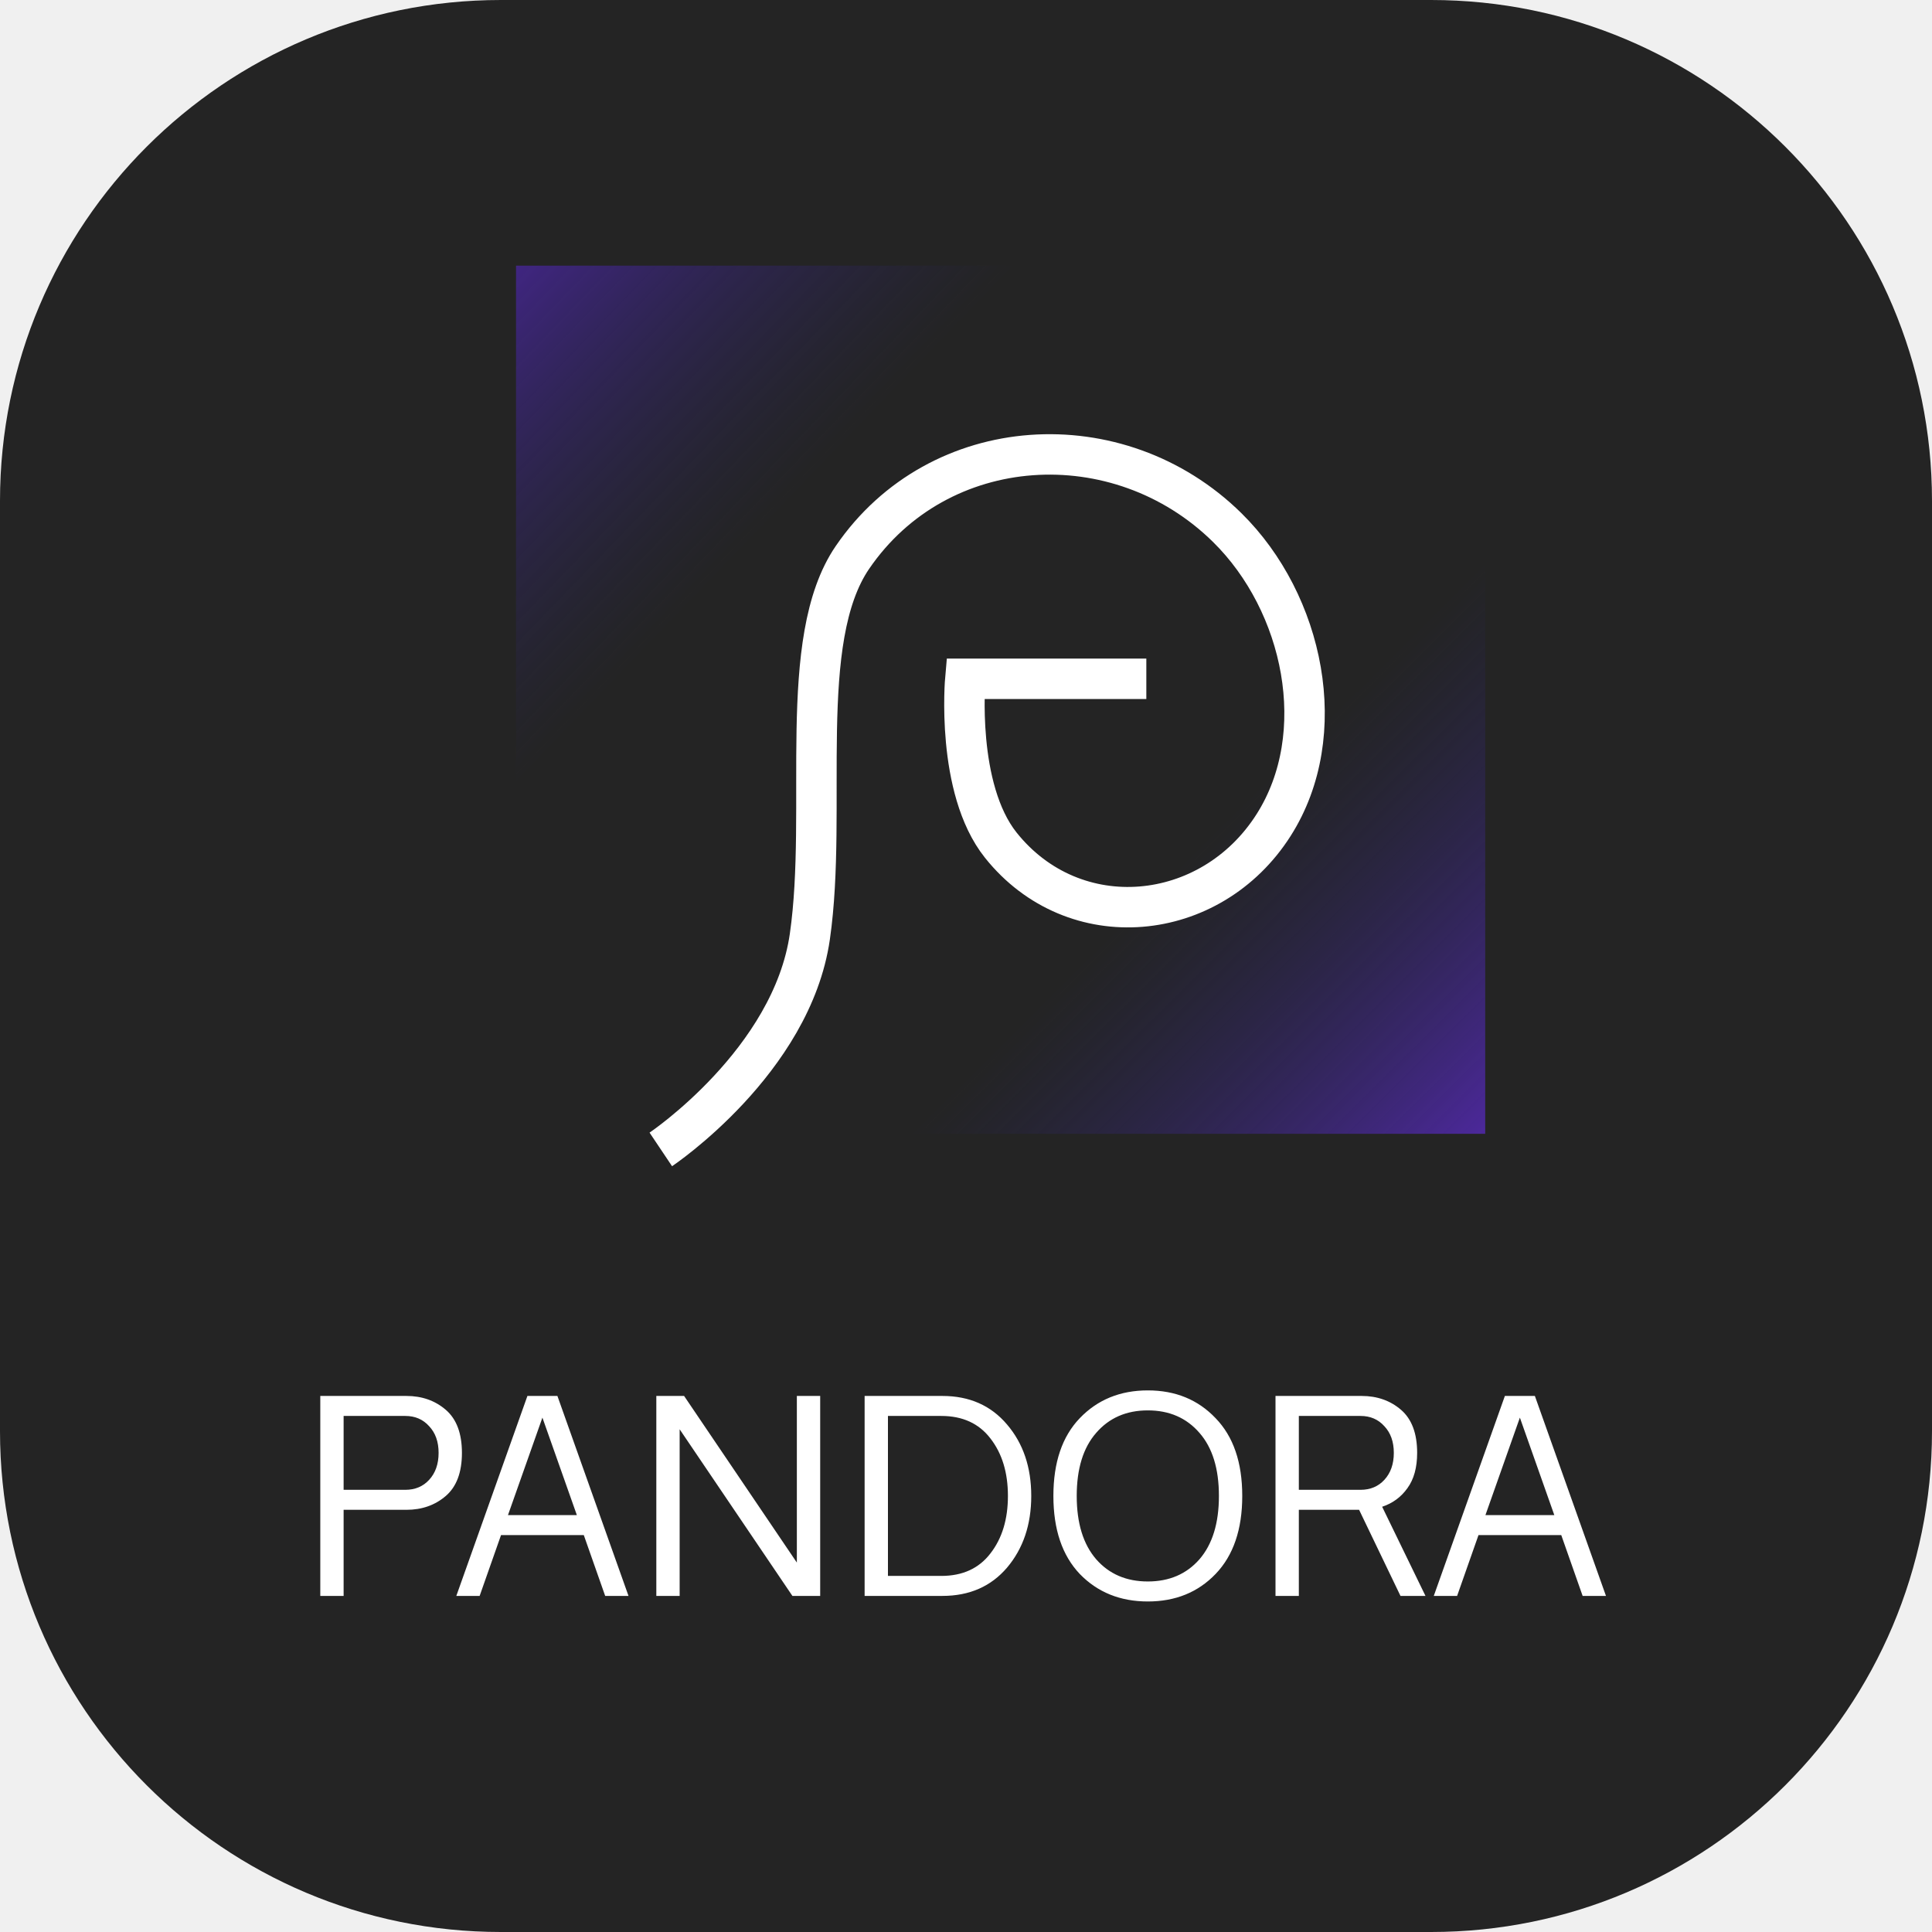
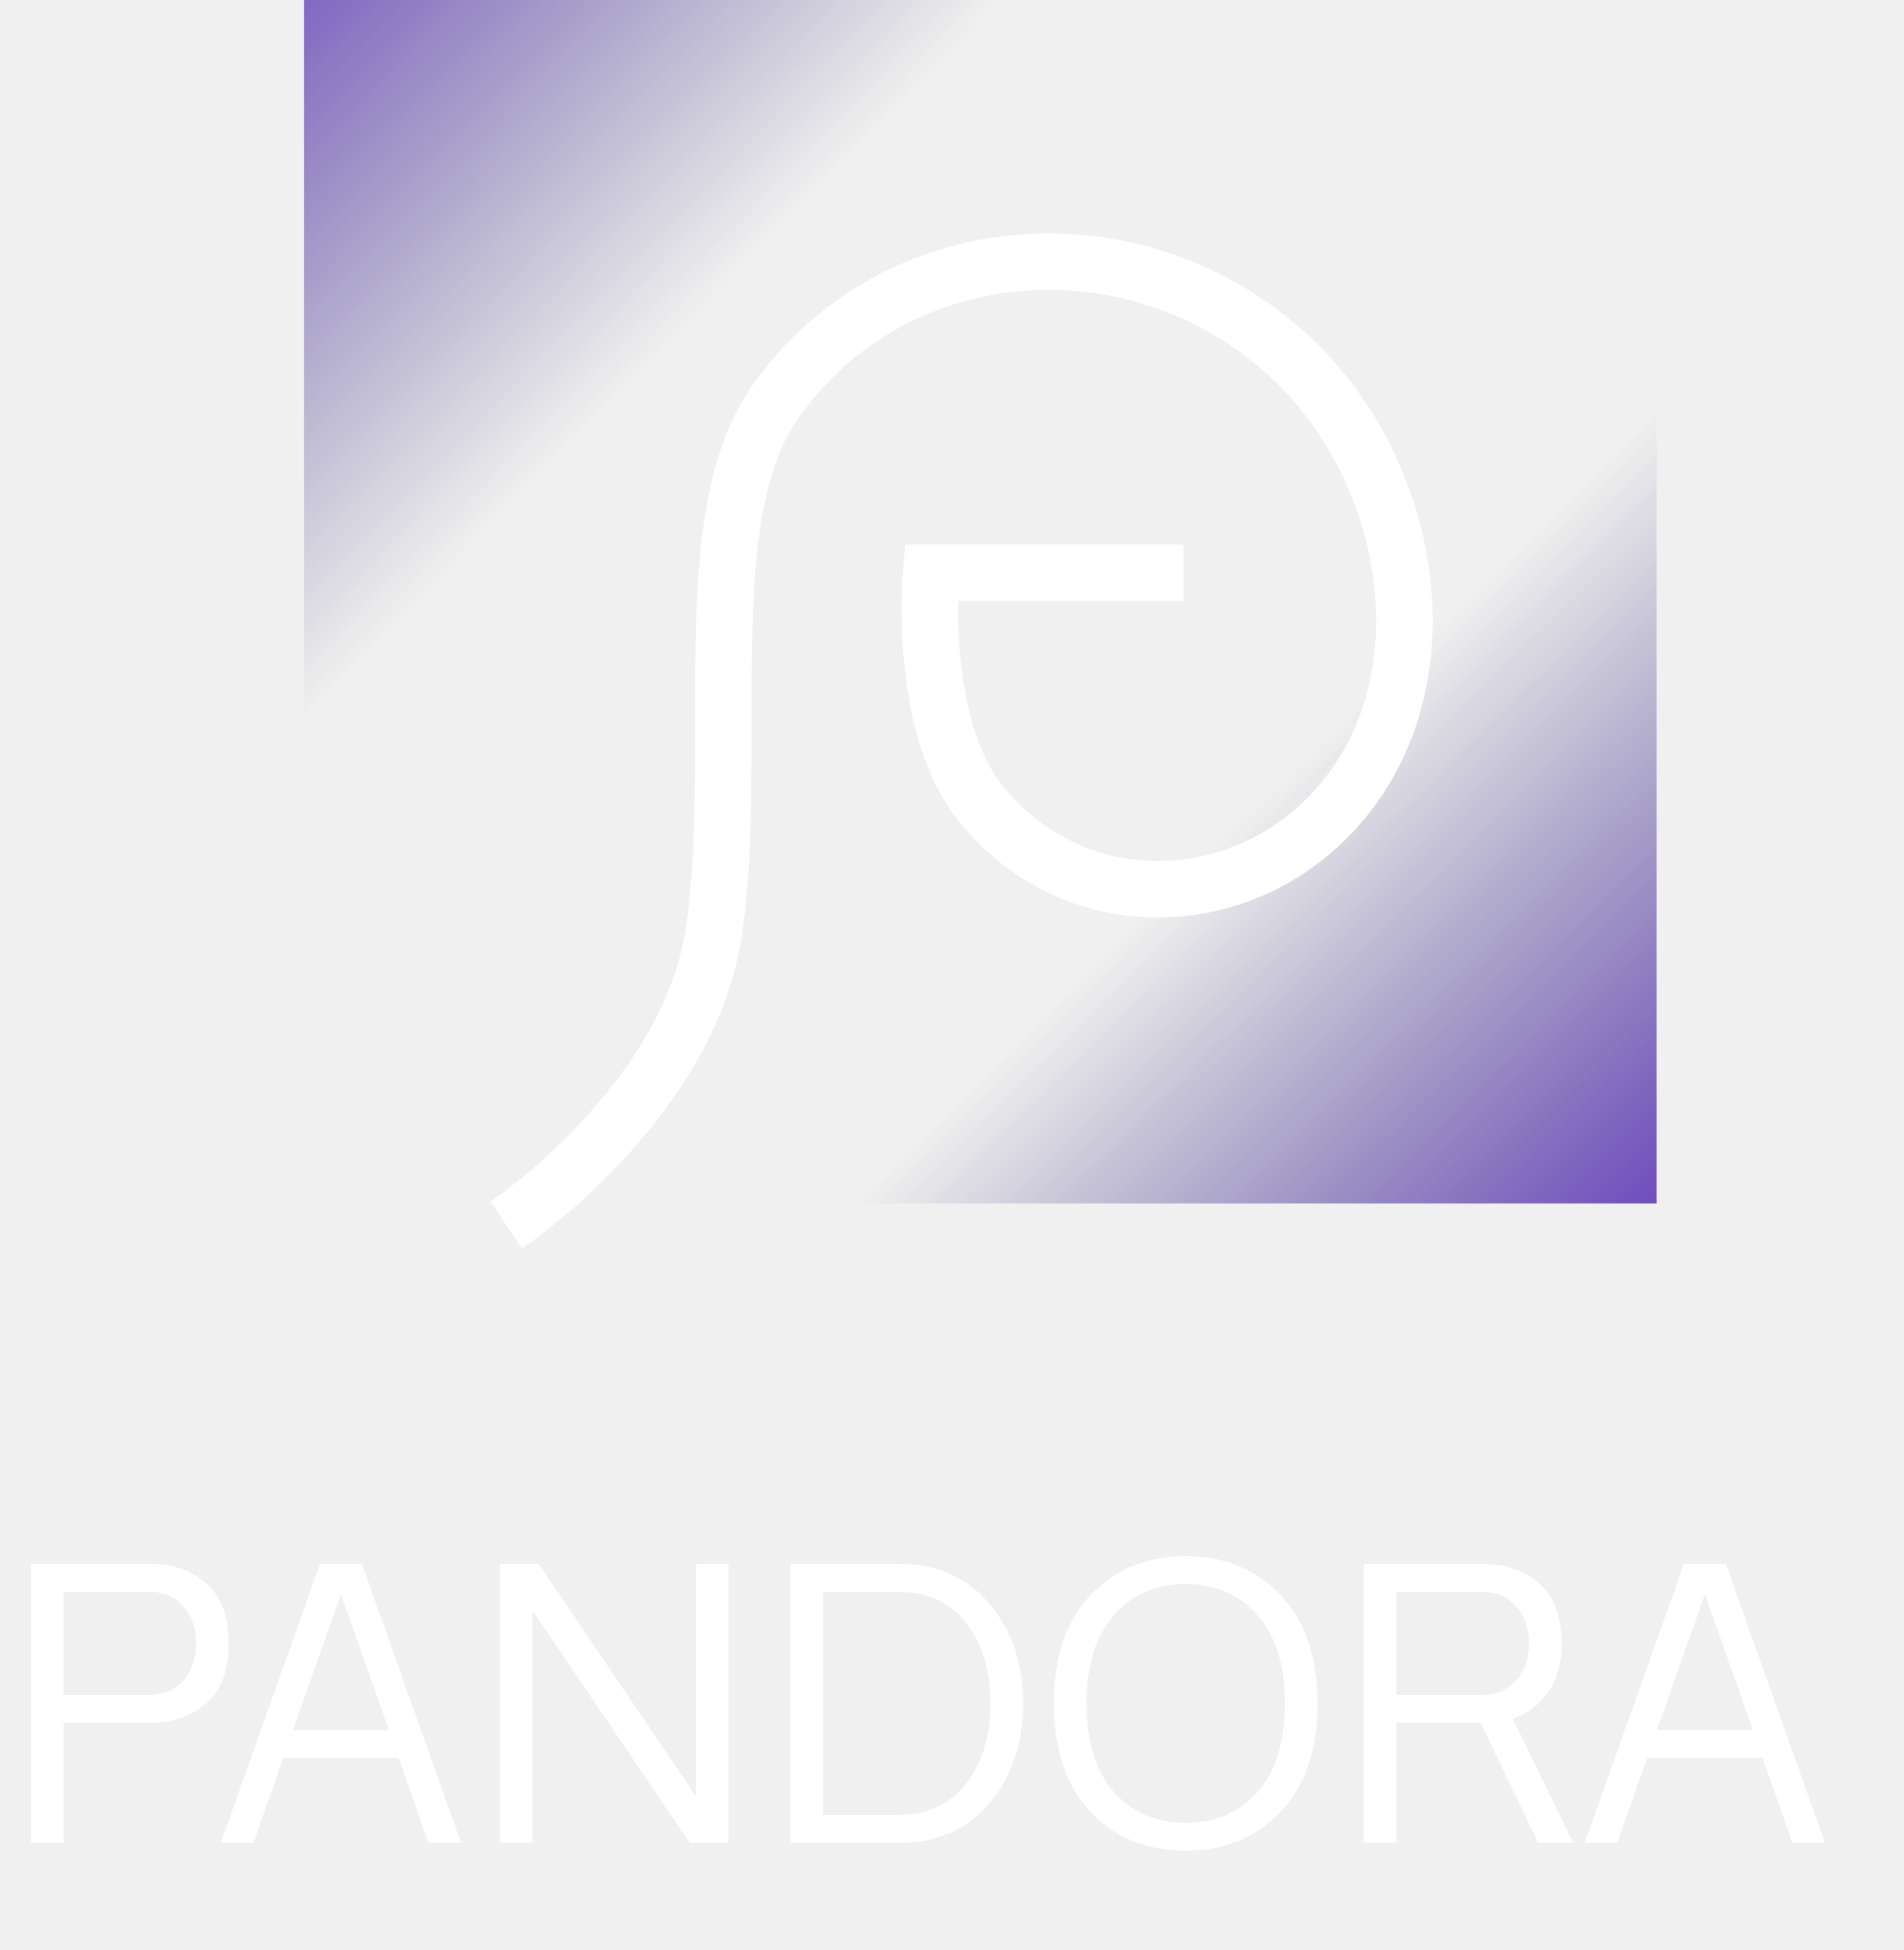
- <svg xmlns="http://www.w3.org/2000/svg" width="270" height="270" viewBox="0 0 270 270" fill="none">
-   <rect width="270" height="270" rx="70" fill="#242424" />
-   <path d="M48.021 208.205H56.637C58.008 208.205 59.121 207.739 59.975 206.808C60.855 205.85 61.295 204.595 61.295 203.043C61.295 201.49 60.855 200.248 59.975 199.317C59.121 198.359 58.008 197.881 56.637 197.881H48.021V208.205ZM44.761 223.031V195.086H56.792C58.966 195.086 60.803 195.733 62.304 197.027C63.804 198.321 64.555 200.326 64.555 203.043C64.555 205.76 63.804 207.765 62.304 209.059C60.803 210.352 58.966 210.999 56.792 210.999H48.021V223.031H44.761ZM67.031 223.031H63.771L73.707 195.086H77.899L87.835 223.031H84.575L81.586 214.531H70.02L67.031 223.031ZM80.616 211.737L75.803 198.114L70.99 211.737H80.616ZM91.722 223.031V195.086H95.603L111.361 218.374V195.086H114.622V223.031H110.74L94.982 199.744V223.031H91.722ZM124.092 220.237H131.544C134.519 220.237 136.809 219.189 138.414 217.093C140.044 214.997 140.859 212.319 140.859 209.059C140.859 205.798 140.044 203.12 138.414 201.025C136.809 198.929 134.519 197.881 131.544 197.881H124.092V220.237ZM120.832 223.031V195.086H131.699C135.477 195.086 138.491 196.419 140.742 199.084C142.993 201.723 144.119 205.048 144.119 209.059C144.119 213.069 142.993 216.407 140.742 219.072C138.491 221.712 135.477 223.031 131.699 223.031H120.832ZM153.191 200.248C151.379 202.318 150.474 205.255 150.474 209.059C150.474 212.862 151.379 215.812 153.191 217.908C155.002 219.978 157.408 221.013 160.41 221.013C163.411 221.013 165.818 219.978 167.629 217.908C169.44 215.812 170.346 212.862 170.346 209.059C170.346 205.255 169.44 202.318 167.629 200.248C165.818 198.152 163.411 197.104 160.41 197.104C157.408 197.104 155.002 198.152 153.191 200.248ZM150.901 219.965C148.442 217.378 147.213 213.742 147.213 209.059C147.213 204.375 148.442 200.753 150.901 198.191C153.385 195.604 156.554 194.31 160.41 194.31C164.265 194.31 167.422 195.604 169.88 198.191C172.364 200.753 173.606 204.375 173.606 209.059C173.606 213.742 172.364 217.378 169.88 219.965C167.422 222.527 164.265 223.808 160.41 223.808C156.554 223.808 153.385 222.527 150.901 219.965ZM181.515 208.205H190.131C191.502 208.205 192.615 207.739 193.469 206.808C194.349 205.85 194.788 204.595 194.788 203.043C194.788 201.49 194.349 200.248 193.469 199.317C192.615 198.359 191.502 197.881 190.131 197.881H181.515V208.205ZM178.254 223.031V195.086H190.286C192.46 195.086 194.297 195.733 195.798 197.027C197.298 198.321 198.049 200.326 198.049 203.043C198.049 205.087 197.596 206.73 196.69 207.972C195.81 209.214 194.633 210.081 193.158 210.572L199.213 223.031H195.72L189.937 210.999H181.515V223.031H178.254ZM203.633 223.031H200.373L210.309 195.086H214.501L224.437 223.031H221.176L218.188 214.531H206.622L203.633 223.031ZM217.217 211.737L212.405 198.114L207.592 211.737H217.217Z" fill="white" />
-   <rect x="72.114" y="37.125" width="97.951" height="83.827" fill="url(#paint0_linear)" />
-   <rect x="207.561" y="158.451" width="97.951" height="83.827" transform="rotate(180 207.561 158.451)" fill="url(#paint1_linear)" />
-   <path d="M160.201 94.861L134.905 94.861C134.905 94.861 133.534 110.175 139.858 118.108C150.091 130.943 169.207 129.141 178.003 115.282C186.059 102.586 182.223 84.281 171.509 73.731C156.309 58.763 131.176 60.289 119.133 77.898C111.211 89.479 115.734 113.065 113.181 130.872C110.675 148.35 92.349 160.633 92.349 160.633" stroke="white" stroke-width="5.651" />
+ <svg xmlns="http://www.w3.org/2000/svg" width="124" height="127" viewBox="0 0 124 127" fill="none">
+   <path d="M4.139 110.385H9.742C10.634 110.385 11.357 110.082 11.913 109.476C12.485 108.853 12.771 108.037 12.771 107.028C12.771 106.018 12.485 105.211 11.913 104.605C11.357 103.982 10.634 103.671 9.742 103.671H4.139V110.385ZM2.019 120.026V101.854H9.843C11.257 101.854 12.451 102.274 13.427 103.116C14.403 103.957 14.891 105.261 14.891 107.028C14.891 108.795 14.403 110.099 13.427 110.94C12.451 111.781 11.257 112.202 9.843 112.202H4.139V120.026H2.019ZM16.501 120.026H14.381L20.842 101.854H23.568L30.029 120.026H27.909L25.966 114.499H18.445L16.501 120.026ZM25.335 112.681L22.205 103.822L19.076 112.681H25.335ZM32.557 120.026V101.854H35.081L45.328 116.997V101.854H47.448V120.026H44.924L34.677 104.883V120.026H32.557ZM53.606 118.209H58.452C60.387 118.209 61.877 117.527 62.92 116.164C63.98 114.801 64.51 113.06 64.51 110.94C64.51 108.82 63.98 107.078 62.92 105.715C61.877 104.352 60.387 103.671 58.452 103.671H53.606V118.209ZM51.486 120.026V101.854H58.553C61.01 101.854 62.97 102.72 64.434 104.453C65.898 106.17 66.63 108.332 66.63 110.94C66.63 113.548 65.898 115.718 64.434 117.452C62.97 119.168 61.01 120.026 58.553 120.026H51.486ZM72.529 105.211C71.351 106.557 70.762 108.466 70.762 110.94C70.762 113.413 71.351 115.331 72.529 116.694C73.707 118.04 75.272 118.713 77.223 118.713C79.175 118.713 80.74 118.04 81.918 116.694C83.096 115.331 83.684 113.413 83.684 110.94C83.684 108.466 83.096 106.557 81.918 105.211C80.74 103.848 79.175 103.166 77.223 103.166C75.272 103.166 73.707 103.848 72.529 105.211ZM71.04 118.032C69.441 116.349 68.642 113.985 68.642 110.94C68.642 107.894 69.441 105.539 71.04 103.873C72.655 102.19 74.716 101.349 77.223 101.349C79.73 101.349 81.783 102.19 83.382 103.873C84.997 105.539 85.805 107.894 85.805 110.94C85.805 113.985 84.997 116.349 83.382 118.032C81.783 119.698 79.73 120.531 77.223 120.531C74.716 120.531 72.655 119.698 71.04 118.032ZM90.947 110.385H96.55C97.442 110.385 98.166 110.082 98.721 109.476C99.293 108.853 99.579 108.037 99.579 107.028C99.579 106.018 99.293 105.211 98.721 104.605C98.166 103.982 97.442 103.671 96.55 103.671H90.947V110.385ZM88.827 120.026V101.854H96.651C98.065 101.854 99.259 102.274 100.235 103.116C101.211 103.957 101.699 105.261 101.699 107.028C101.699 108.357 101.405 109.426 100.816 110.233C100.244 111.041 99.478 111.604 98.519 111.924L102.456 120.026H100.185L96.424 112.202H90.947V120.026H88.827ZM105.331 120.026H103.21L109.672 101.854H112.397L118.859 120.026H116.739L114.795 114.499H107.274L105.331 120.026ZM114.164 112.681L111.035 103.822L107.905 112.681H114.164Z" fill="white" />
+   <rect x="19.807" width="63.695" height="54.153" fill="url(#paint0_linear)" />
+   <rect x="107.885" y="78.377" width="63.695" height="54.153" transform="rotate(180 107.885 78.377)" fill="url(#paint1_linear)" />
+   <path d="M77.088 37.298L60.639 37.298C60.639 37.298 59.748 47.19 63.86 52.315C70.514 60.606 82.945 59.443 88.665 50.489C93.904 42.288 91.409 30.463 84.442 23.647C74.558 13.978 58.215 14.964 50.383 26.339C45.232 33.821 48.173 49.057 46.513 60.56C44.883 71.851 32.966 79.786 32.966 79.786" stroke="white" stroke-width="3.675" />
  <defs>
-     <linearGradient id="paint0_linear" x1="55.1" y1="19.864" x2="168.792" y2="129.428" gradientUnits="userSpaceOnUse">
+     <linearGradient id="paint0_linear" x1="8.743" y1="-11.151" x2="82.204" y2="60.112" gradientUnits="userSpaceOnUse">
      <stop stop-color="#5F26CD" />
      <stop offset="0.472" stop-color="#28266D" stop-opacity="0" />
    </linearGradient>
-     <linearGradient id="paint1_linear" x1="201.651" y1="147.341" x2="304.323" y2="250.605" gradientUnits="userSpaceOnUse">
+     <linearGradient id="paint1_linear" x1="104.042" y1="71.2" x2="170.364" y2="138.347" gradientUnits="userSpaceOnUse">
      <stop stop-color="#5E2AC3" />
      <stop offset="0.472" stop-color="#28266D" stop-opacity="0" />
    </linearGradient>
  </defs>
</svg>
